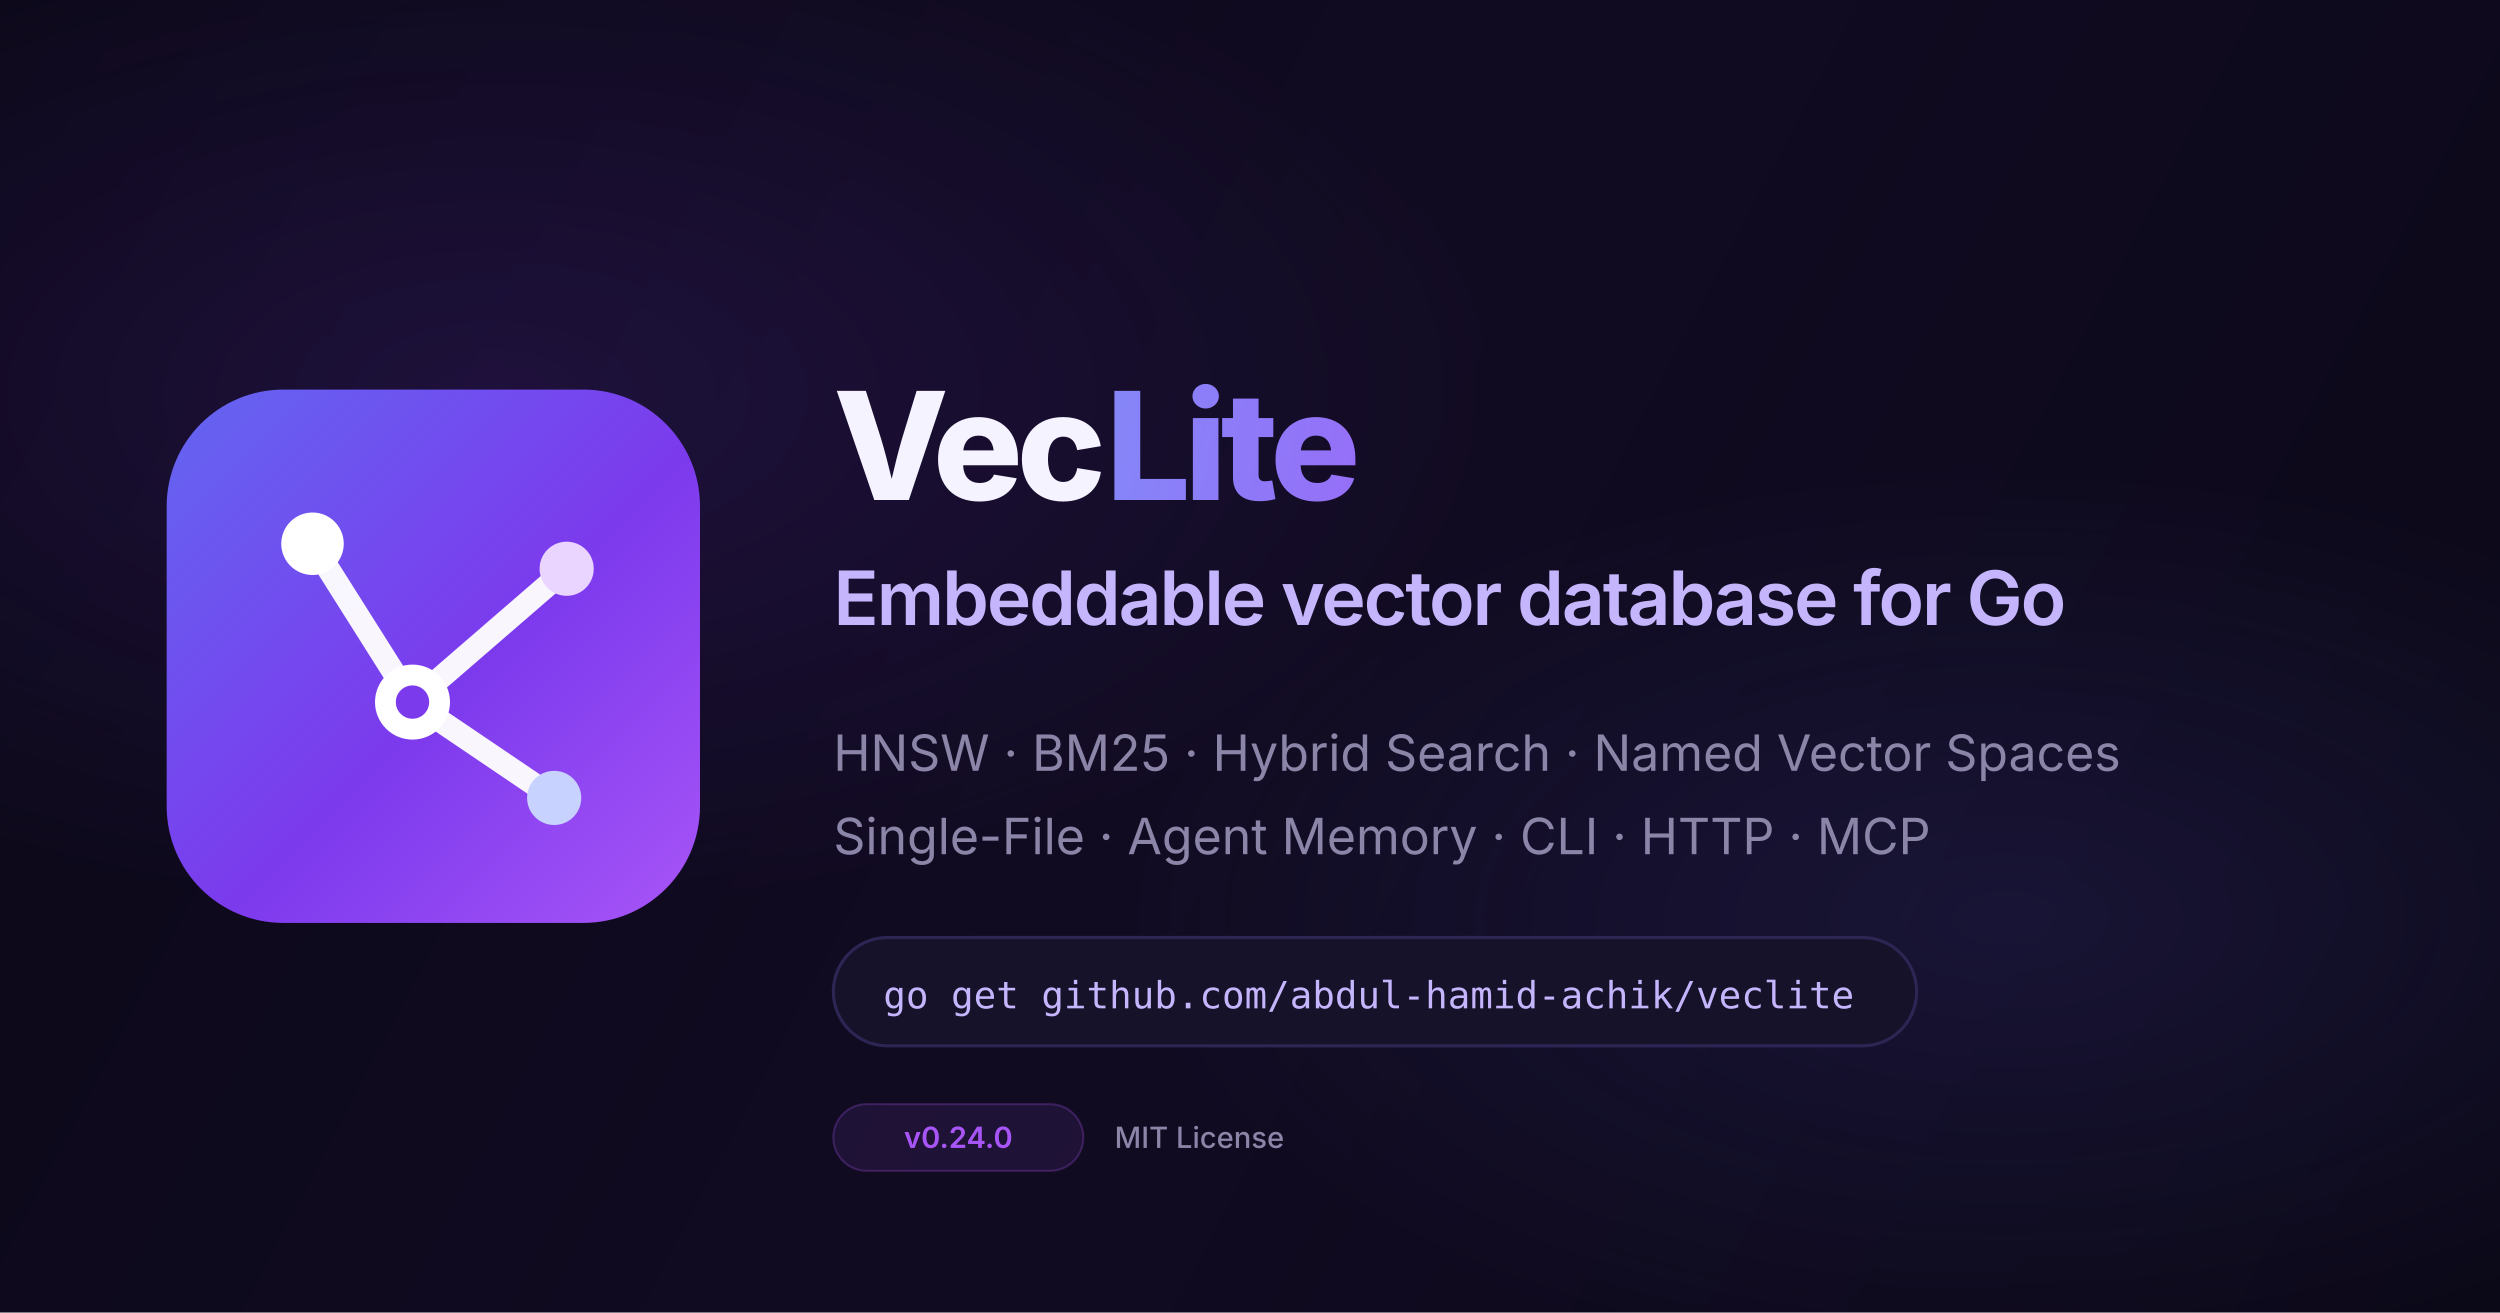
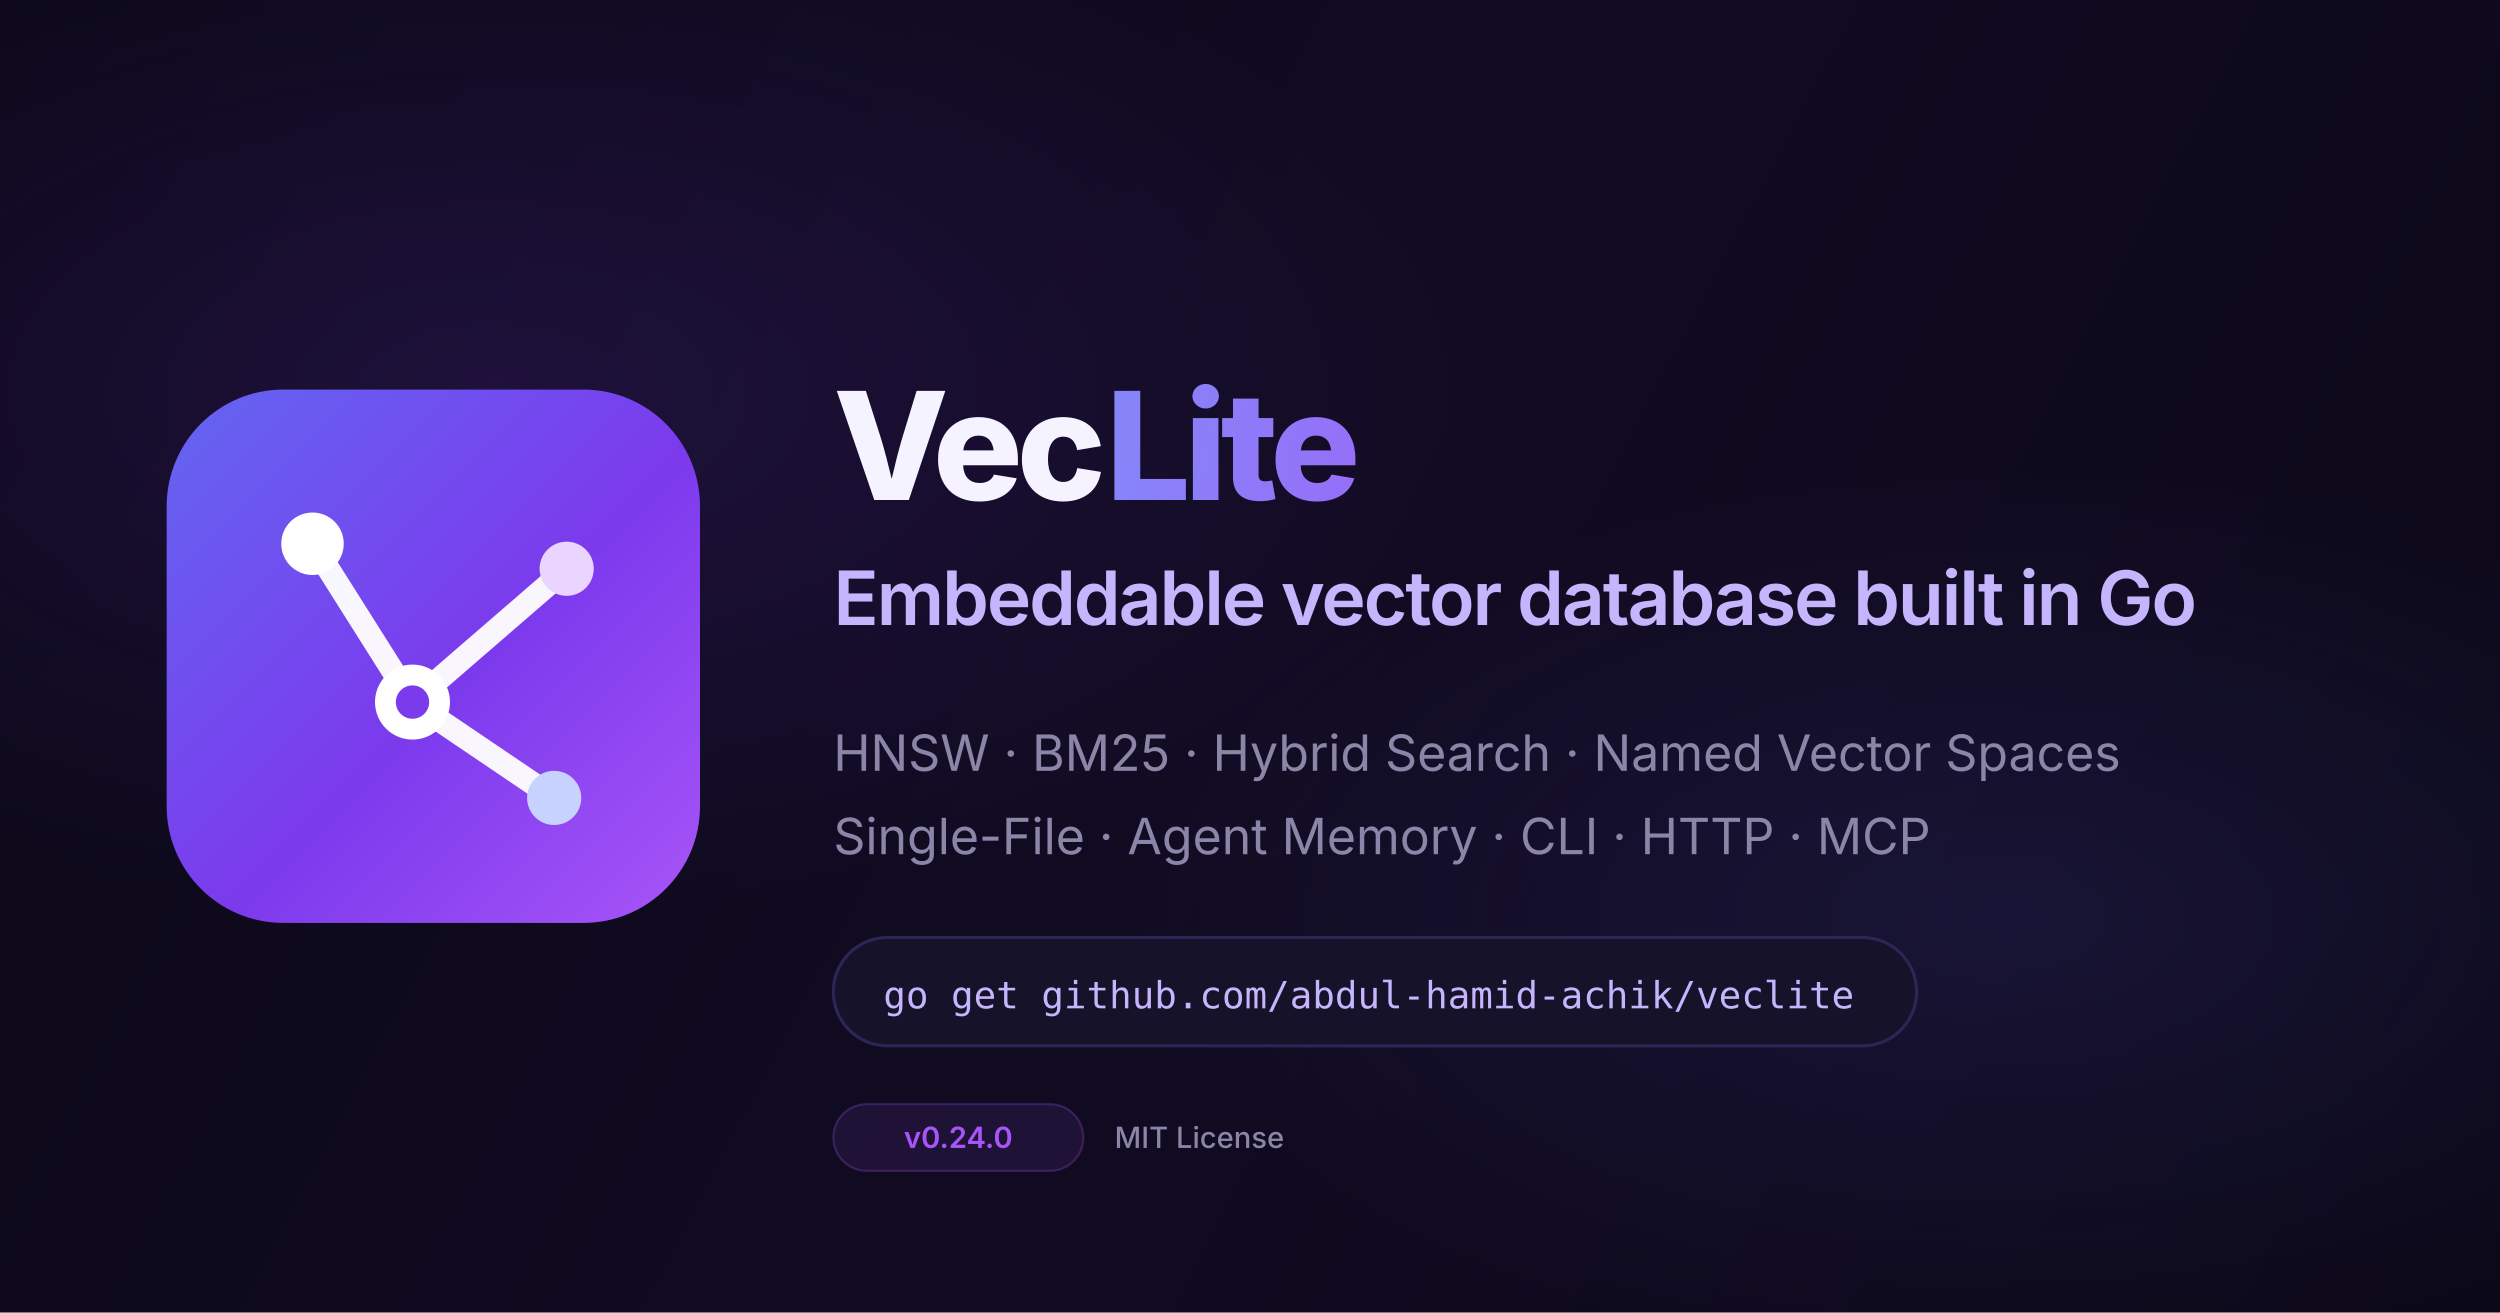
- <svg xmlns="http://www.w3.org/2000/svg" width="1200" height="630" viewBox="0 0 1200 630" fill="none" role="img" aria-label="VecLite — Embeddable Vector Database for Go">
+ <svg xmlns="http://www.w3.org/2000/svg" width="1200" height="630" viewBox="0 0 1200 630" fill="none" role="img" aria-label="VecLite — Embeddable Vector Database Built in Go">
  <defs>
    <linearGradient id="bg" x1="0" y1="0" x2="1200" y2="630" gradientUnits="userSpaceOnUse">
      <stop offset="0" stop-color="#0B0817" />
      <stop offset="0.5" stop-color="#110B22" />
      <stop offset="1" stop-color="#0B0817" />
    </linearGradient>
    <linearGradient id="logo-grad" x1="0" y1="0" x2="256" y2="256" gradientUnits="userSpaceOnUse">
      <stop offset="0" stop-color="#6366F1" />
      <stop offset="0.55" stop-color="#7C3AED" />
      <stop offset="1" stop-color="#A855F7" />
    </linearGradient>
    <linearGradient id="text-grad" x1="500" y1="180" x2="1100" y2="300" gradientUnits="userSpaceOnUse">
      <stop offset="0" stop-color="#818CF8" />
      <stop offset="0.5" stop-color="#A855F7" />
      <stop offset="1" stop-color="#C084FC" />
    </linearGradient>
    <radialGradient id="glow1" cx="20%" cy="30%" r="40%">
      <stop offset="0" stop-color="#7C3AED" stop-opacity="0.15" />
      <stop offset="1" stop-color="#7C3AED" stop-opacity="0" />
    </radialGradient>
    <radialGradient id="glow2" cx="80%" cy="70%" r="35%">
      <stop offset="0" stop-color="#6366F1" stop-opacity="0.12" />
      <stop offset="1" stop-color="#6366F1" stop-opacity="0" />
    </radialGradient>
  </defs>
  <rect width="1200" height="630" fill="url(#bg)" />
  <rect width="1200" height="630" fill="url(#glow1)" />
  <rect width="1200" height="630" fill="url(#glow2)" />
  <g transform="translate(80, 187)">
    <rect x="0" y="0" width="256" height="256" rx="56" fill="url(#logo-grad)" />
    <g stroke="#FFFFFF" stroke-width="11" stroke-linecap="round" opacity="0.95">
      <line x1="118" y1="150" x2="70" y2="74" />
      <line x1="118" y1="150" x2="192" y2="86" />
      <line x1="118" y1="150" x2="186" y2="196" />
    </g>
    <circle cx="70" cy="74" r="15" fill="#FFFFFF" />
    <circle cx="192" cy="86" r="13" fill="#E9D5FF" />
    <circle cx="186" cy="196" r="13" fill="#C7D2FE" />
    <circle cx="118" cy="150" r="18" fill="#FFFFFF" />
    <circle cx="118" cy="150" r="8" fill="#7C3AED" />
  </g>
  <text x="400" y="240" font-family="system-ui, -apple-system, sans-serif" font-size="72" font-weight="800" fill="#F5F3FF" letter-spacing="-3">
    Vec<tspan fill="url(#text-grad)">Lite</tspan>
  </text>
  <text x="400" y="300" font-family="system-ui, -apple-system, sans-serif" font-size="36" font-weight="600" fill="#C4B5FD" letter-spacing="-1">
-     Embeddable vector database for Go
+     Embeddable vector database built in Go
  </text>
  <text x="400" y="370" font-family="system-ui, -apple-system, sans-serif" font-size="24" font-weight="400" fill="#8B85A8">
    HNSW  ·  BM25  ·  Hybrid Search  ·  Named Vector Spaces
  </text>
  <text x="400" y="410" font-family="system-ui, -apple-system, sans-serif" font-size="24" font-weight="400" fill="#8B85A8">
    Single-File  ·  Agent Memory  ·  CLI  ·  HTTP  ·  MCP
  </text>
  <rect x="400" y="450" width="520" height="52" rx="26" fill="#16122A" stroke="#2D2654" stroke-width="1.5" />
  <text x="424" y="484" font-family="'JetBrains Mono', 'Fira Code', monospace" font-size="18" font-weight="500" fill="#C4B5FD">
    go get github.com/abdul-hamid-achik/veclite
  </text>
  <rect x="400" y="530" width="120" height="32" rx="16" fill="rgba(168,85,247,0.1)" stroke="rgba(168,85,247,0.25)" stroke-width="1" />
  <text x="460" y="551" font-family="system-ui, -apple-system, sans-serif" font-size="14" font-weight="600" fill="#A855F7" text-anchor="middle">
    v0.24.0
  </text>
  <text x="535" y="551" font-family="system-ui, -apple-system, sans-serif" font-size="14" font-weight="500" fill="#8B85A8">
    MIT License
  </text>
</svg>
